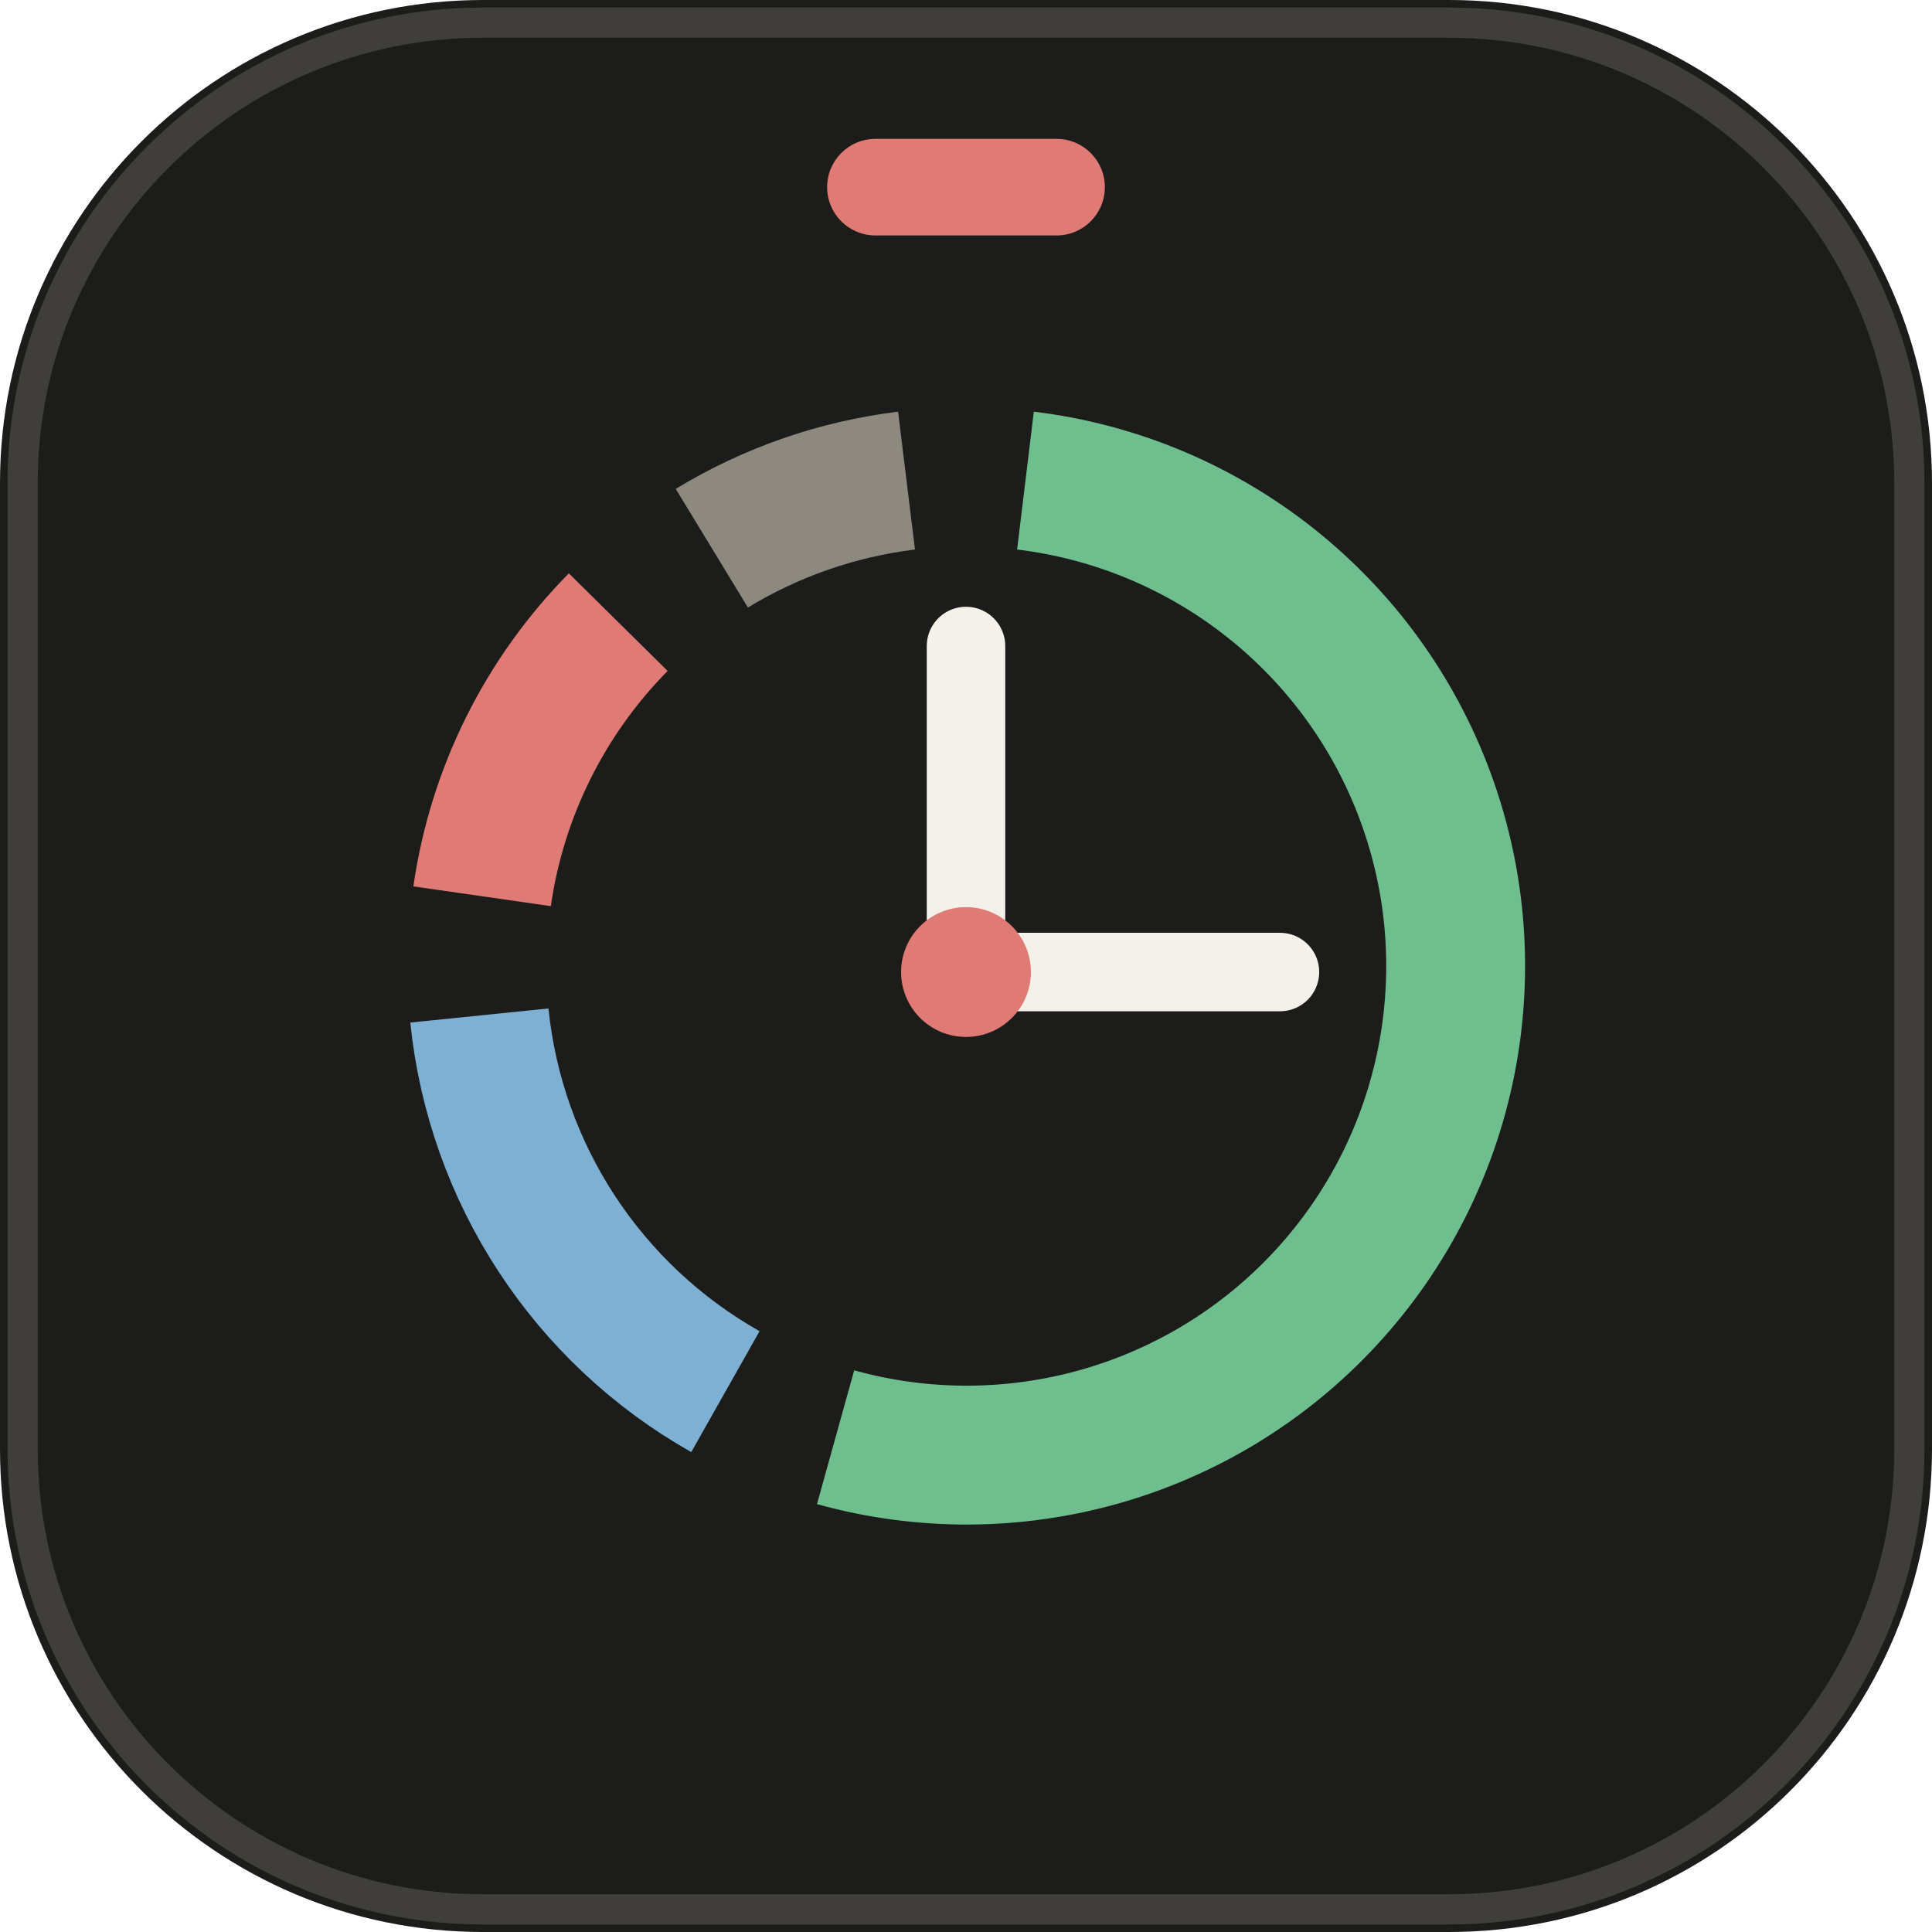
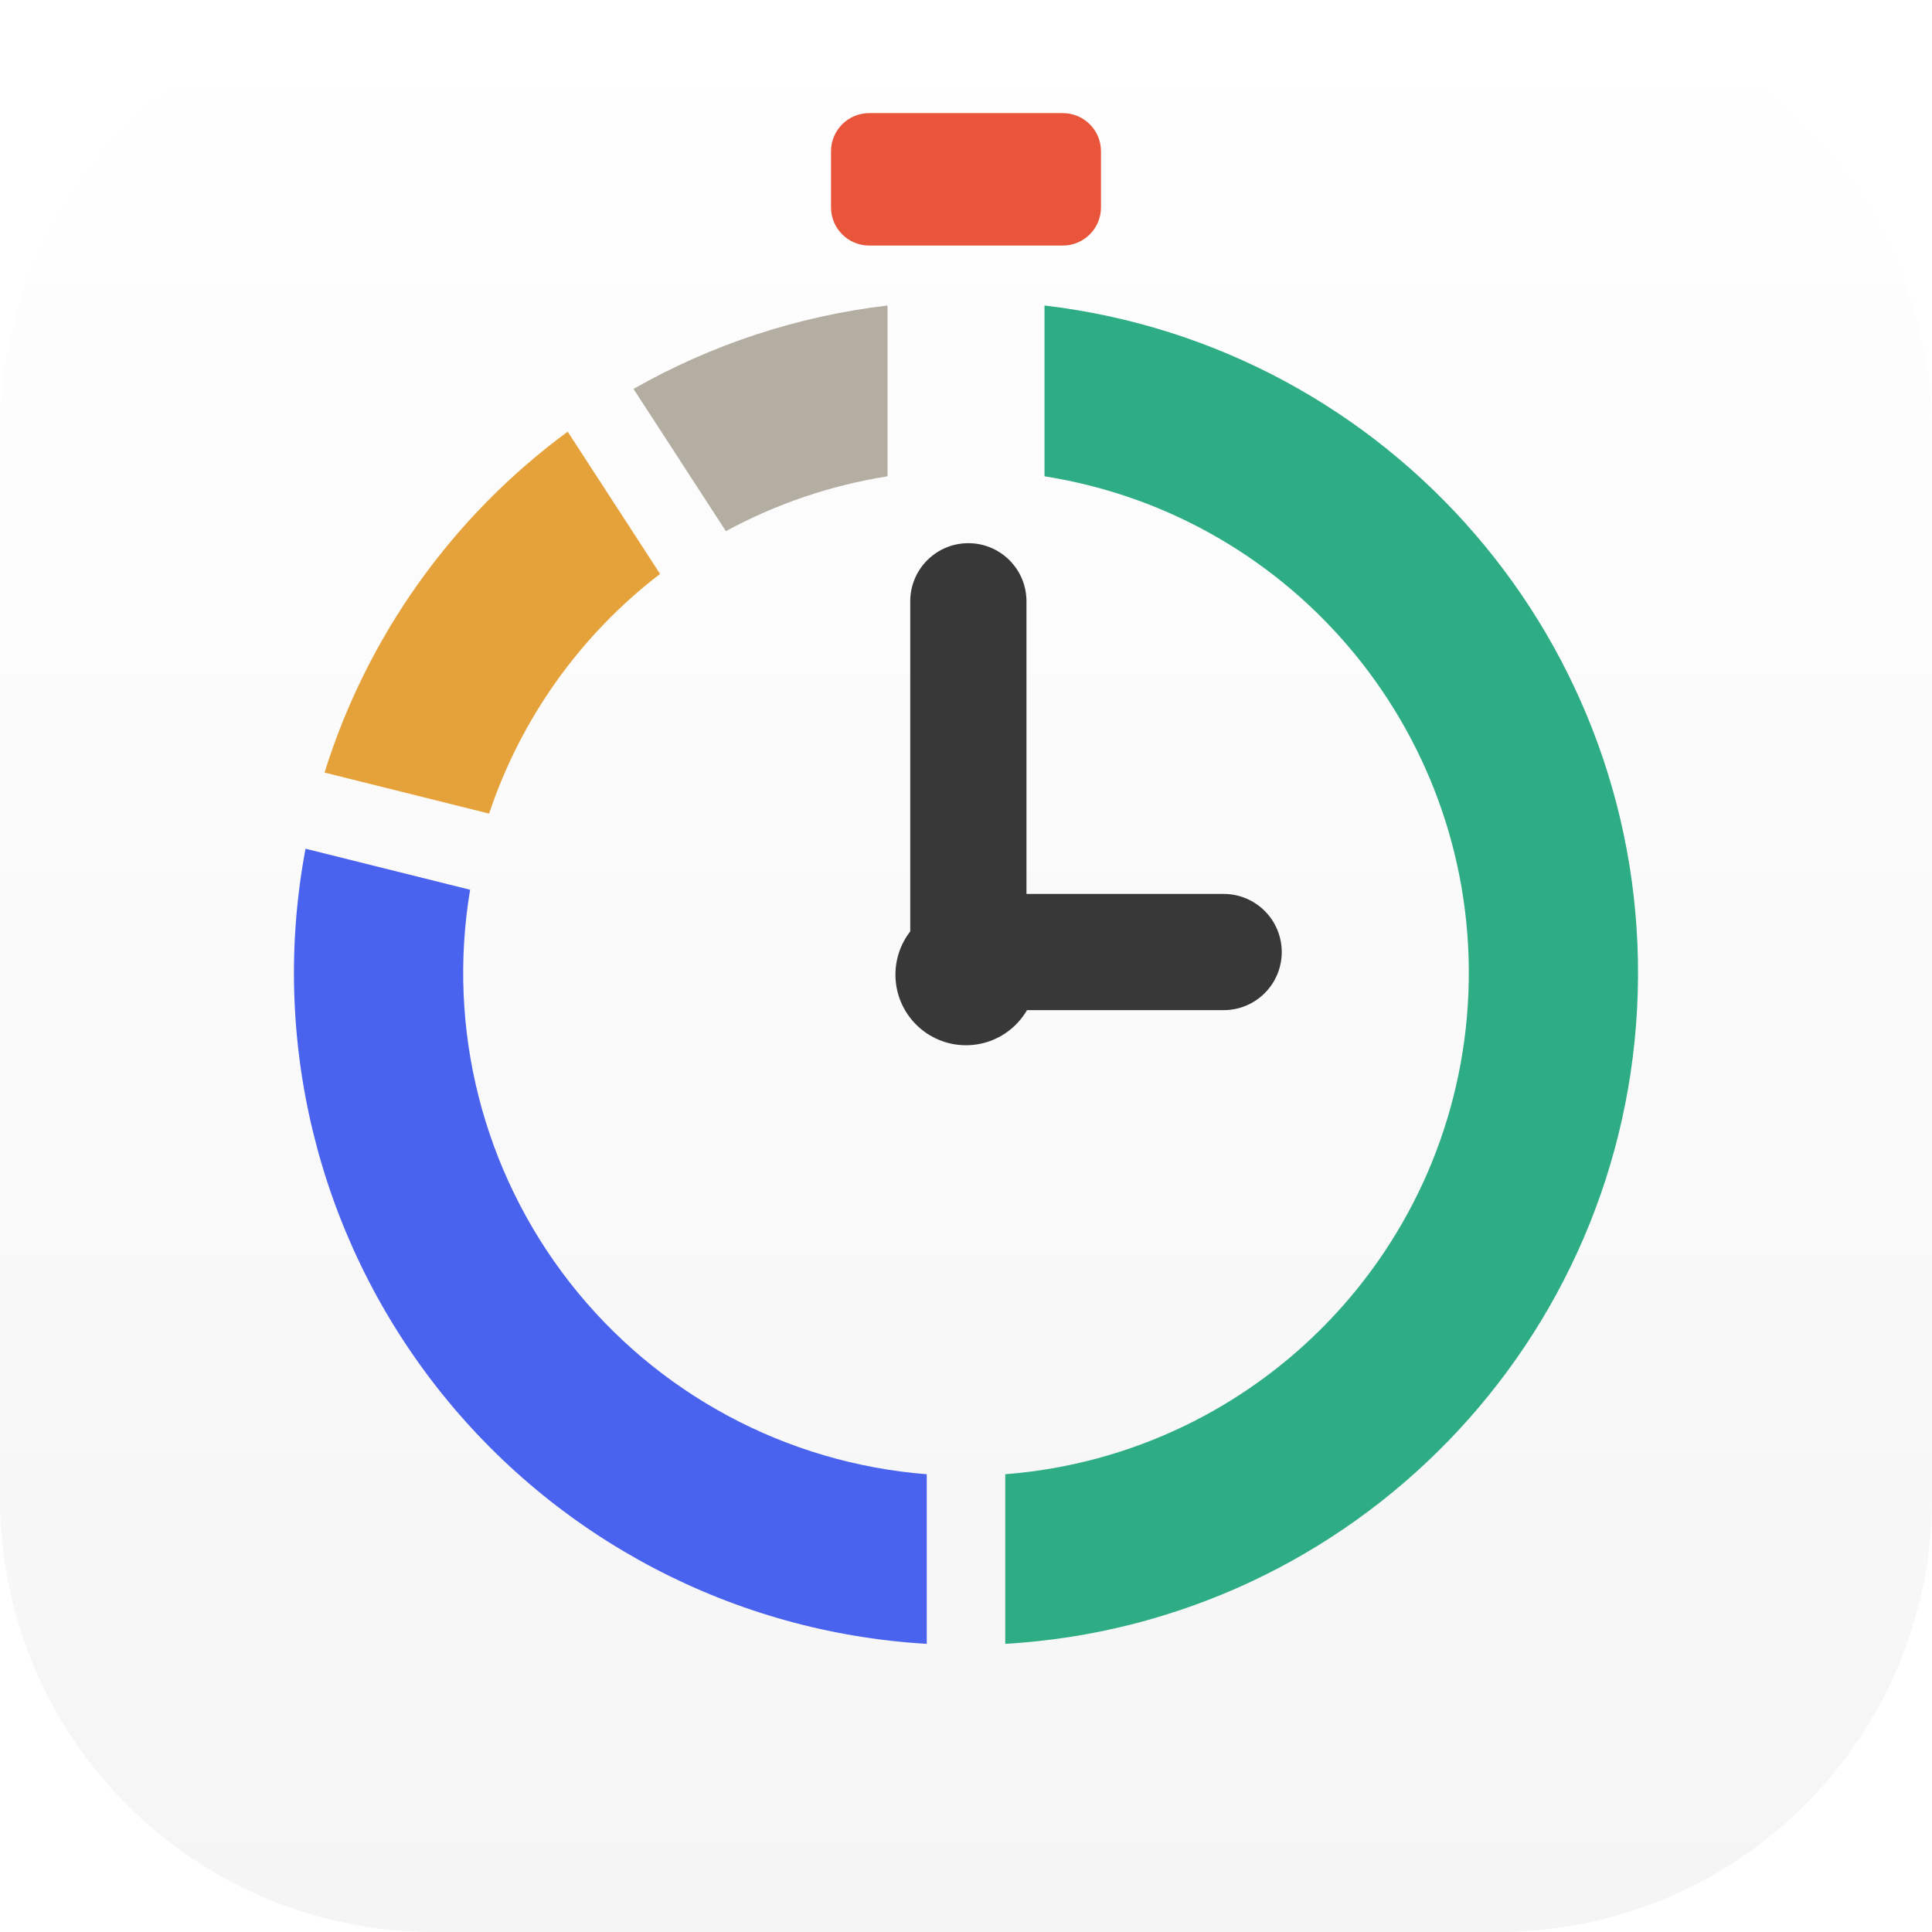
- <svg xmlns="http://www.w3.org/2000/svg" viewBox="0 0 64 64" role="img" aria-label="LarpLess">
-   <rect width="64" height="64" rx="16" fill="#1c1d1a" />
-   <rect x="0.75" y="0.75" width="62.5" height="62.5" rx="15.25" fill="none" stroke="#f4f1ea" stroke-opacity="0.16" />
-   <rect x="27.4" y="4.6" width="9.2" height="3.2" rx="1.6" fill="#e07a74" />
-   <path d="M 33.97 15.92 A 16.20 16.20 0 1 1 27.68 47.61" fill="none" stroke="#6fbf8e" stroke-width="4.6" stroke-linecap="butt" />
-   <path d="M 24.03 46.10 A 16.20 16.20 0 0 1 15.88 33.64" fill="none" stroke="#7eb0d4" stroke-width="4.6" stroke-linecap="butt" />
-   <path d="M 15.97 29.69 A 16.20 16.20 0 0 1 20.48 20.61" fill="none" stroke="#e07a74" stroke-width="4.6" stroke-linecap="butt" />
-   <path d="M 23.58 18.16 A 16.20 16.20 0 0 1 30.03 15.92" fill="none" stroke="#8d897f" stroke-width="4.6" stroke-linecap="butt" />
-   <path d="M32 32.2 V21.4" fill="none" stroke="#f4f1ea" stroke-width="2.6" stroke-linecap="round" />
-   <path d="M32 32.2 H42.4" fill="none" stroke="#f4f1ea" stroke-width="2.6" stroke-linecap="round" />
-   <circle cx="32" cy="32.2" r="2.15" fill="#e07a74" />
+ <svg xmlns="http://www.w3.org/2000/svg" viewBox="0 0 1024 1024" role="img" aria-label="LarpLess">
+   <style>
+     .tile-top { stop-color: #ffffff; }
+     .tile-bottom { stop-color: #f5f5f6; }
+     .ink { fill: #383838; }
+     @media (prefers-color-scheme: dark) {
+       .tile-top { stop-color: #3a3a3c; }
+       .tile-bottom { stop-color: #1c1c1e; }
+       .ink { fill: #ececec; }
+     }
+   </style>
+   <defs>
+     <linearGradient id="tile" x1="0" y1="0" x2="0" y2="1">
+       <stop offset="0" class="tile-top" />
+       <stop offset="1" class="tile-bottom" />
+     </linearGradient>
+   </defs>
+   <rect width="1024" height="1024" rx="230" fill="url(#tile)" />
+   <g transform="translate(512 455.885) scale(1.3) translate(-512 -512)">
+     <path d="M 544 285.875 A 274 274 0 0 1 528 831.532 L 528 762.375 A 205 205 0 0 0 544 355.513 Z" fill="#2EAD85" />
+     <path d="M 496 831.532 A 274 274 0 0 1 242.722 507.351 L 309.825 524.082 A 205 205 0 0 0 496 762.375 Z" fill="#4A63EE" />
+     <path d="M 250.463 476.302 A 274 274 0 0 1 349.605 337.311 L 387.271 395.311 A 205 205 0 0 0 317.567 493.033 Z" fill="#E5A23B" />
+     <path d="M 376.442 319.882 A 274 274 0 0 1 480 285.875 L 480 355.513 A 205 205 0 0 0 414.108 377.883 Z" fill="#B3AEA1" />
+   </g>
+   <rect transform="translate(512 496) scale(1.35) translate(-512 -512)" x="459" y="189" width="106" height="52" rx="15" fill="#E8553A" />
+   <path class="ink" transform="translate(513.25 454) scale(1.1) translate(-512 -512)" d="M 484 389 A 28 28 0 0 1 540 389 L 540 530 L 635 530 A 28 28 0 0 1 635 586 L 512 586 A 28 28 0 0 1 484 558 Z" />
+   <circle class="ink" transform="translate(512 466) scale(1.1) translate(-512 -512)" cx="512" cy="558" r="34" />
</svg>
